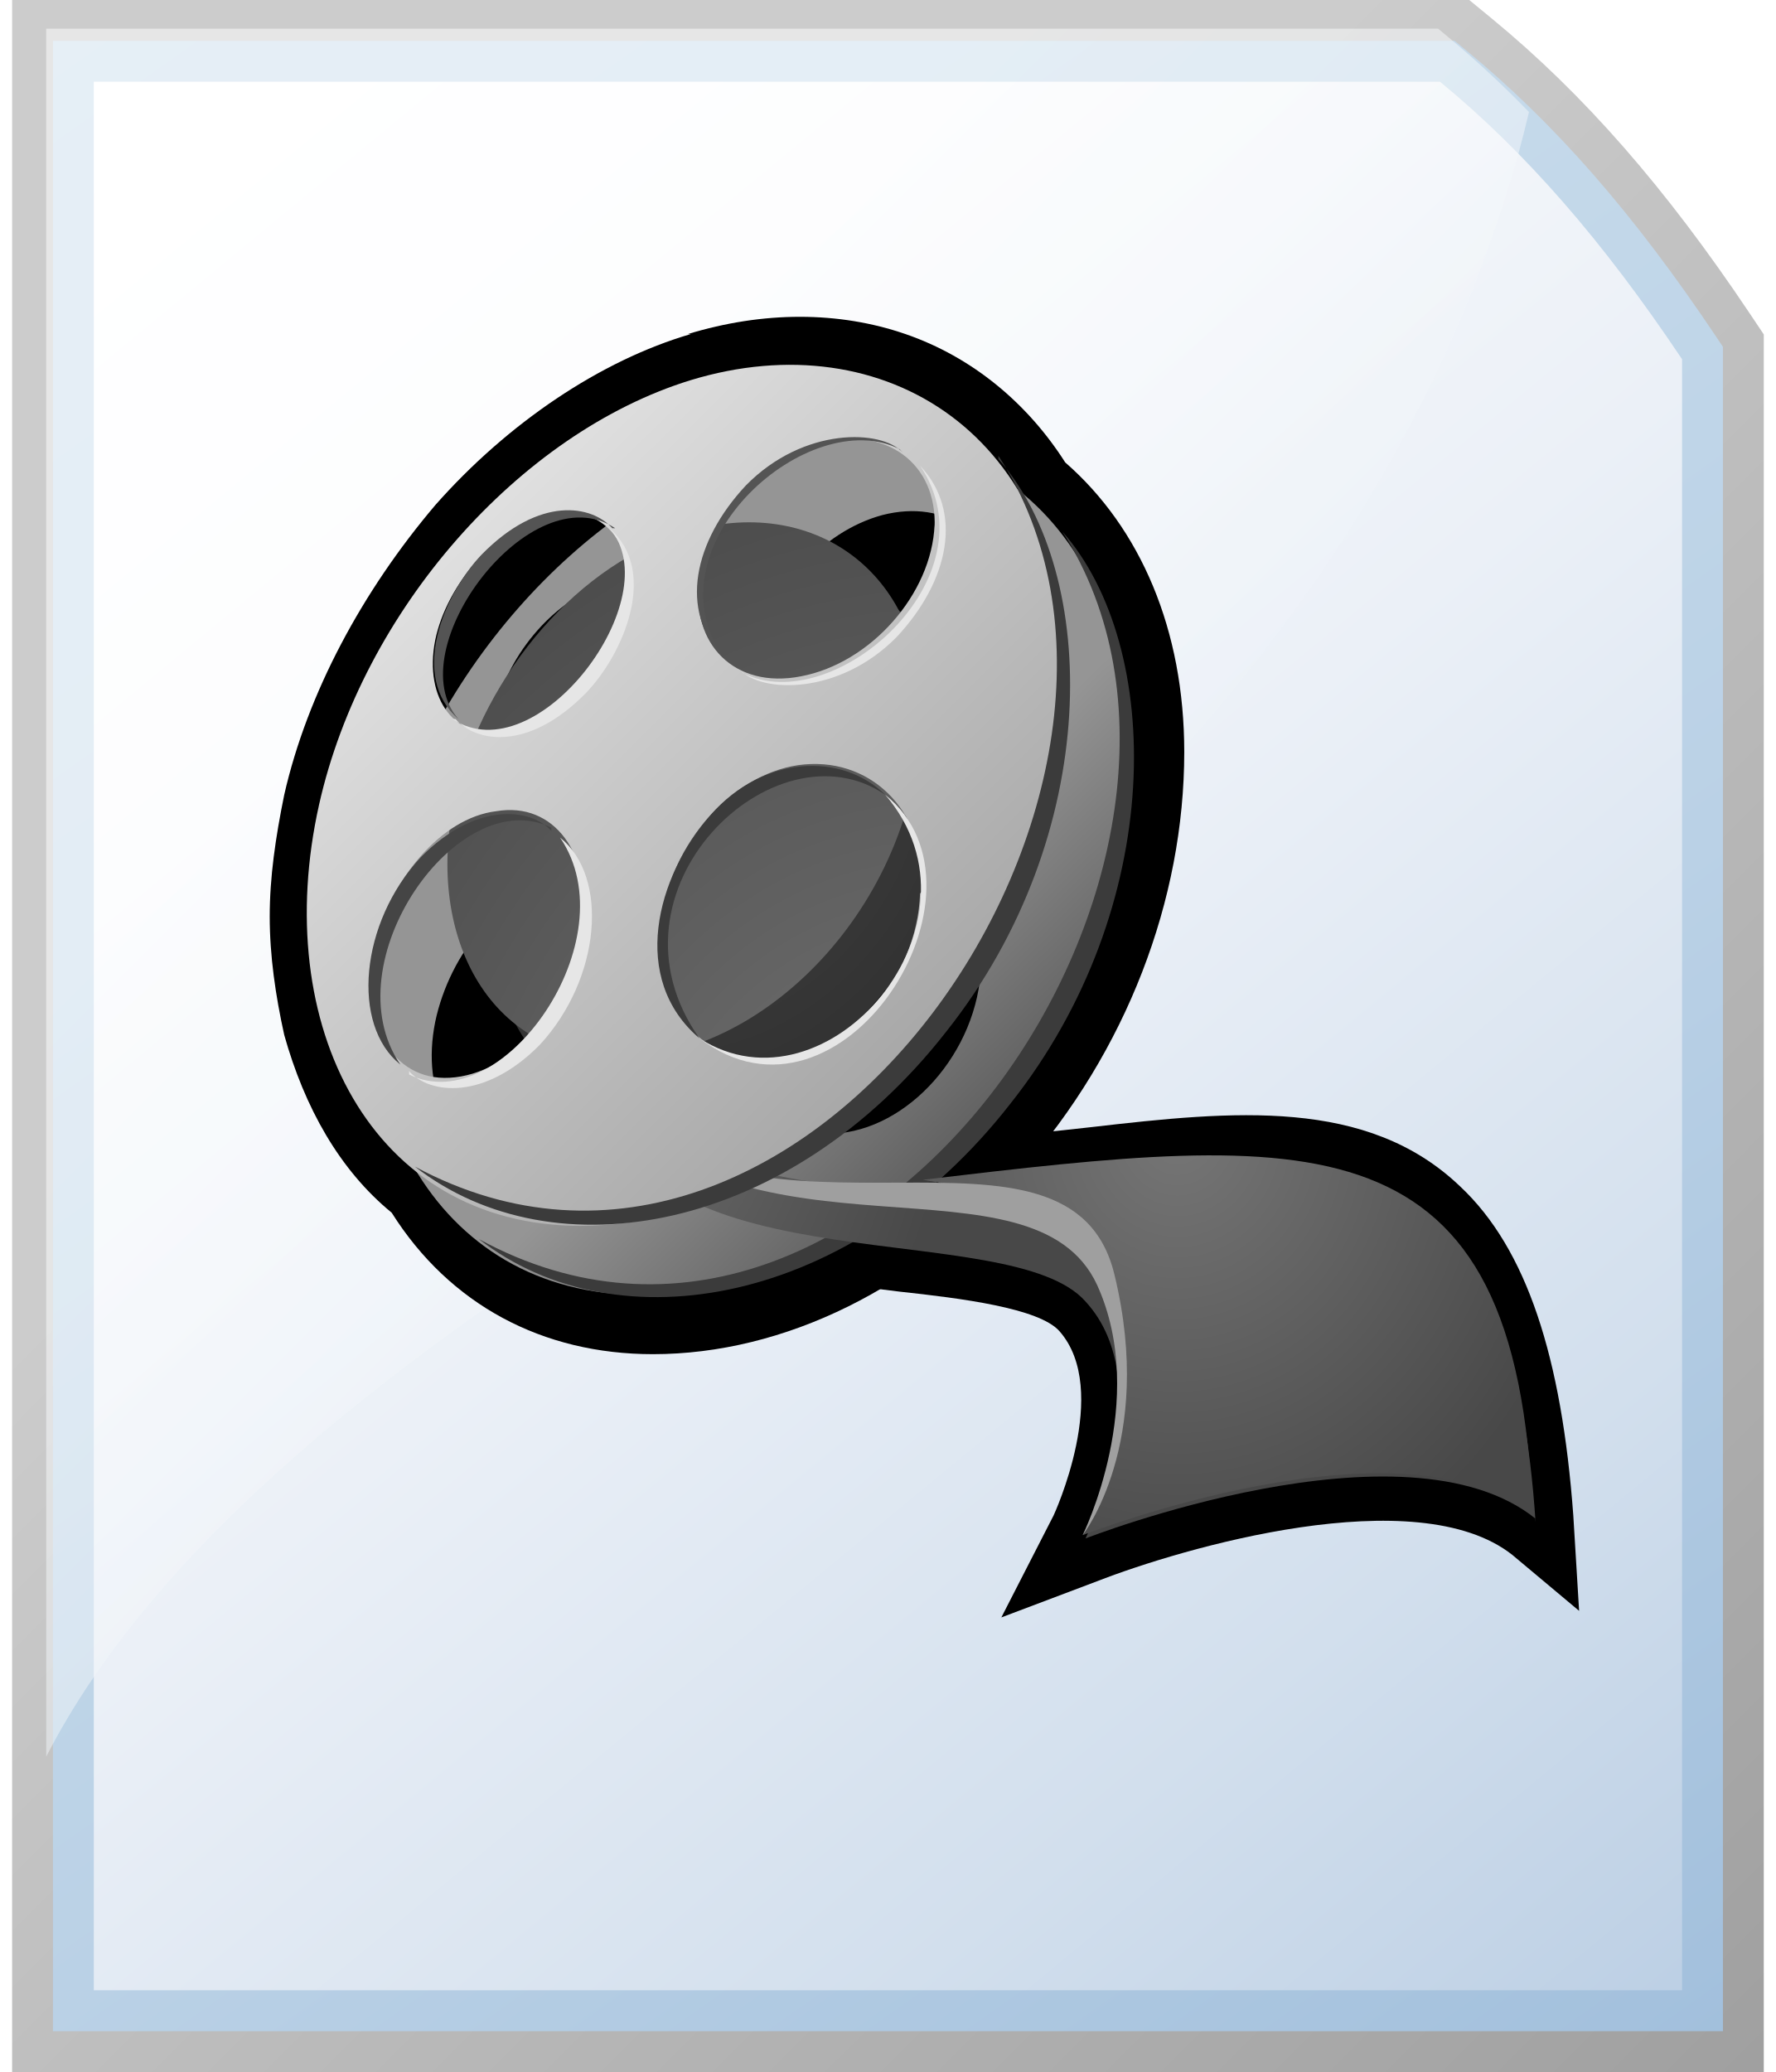
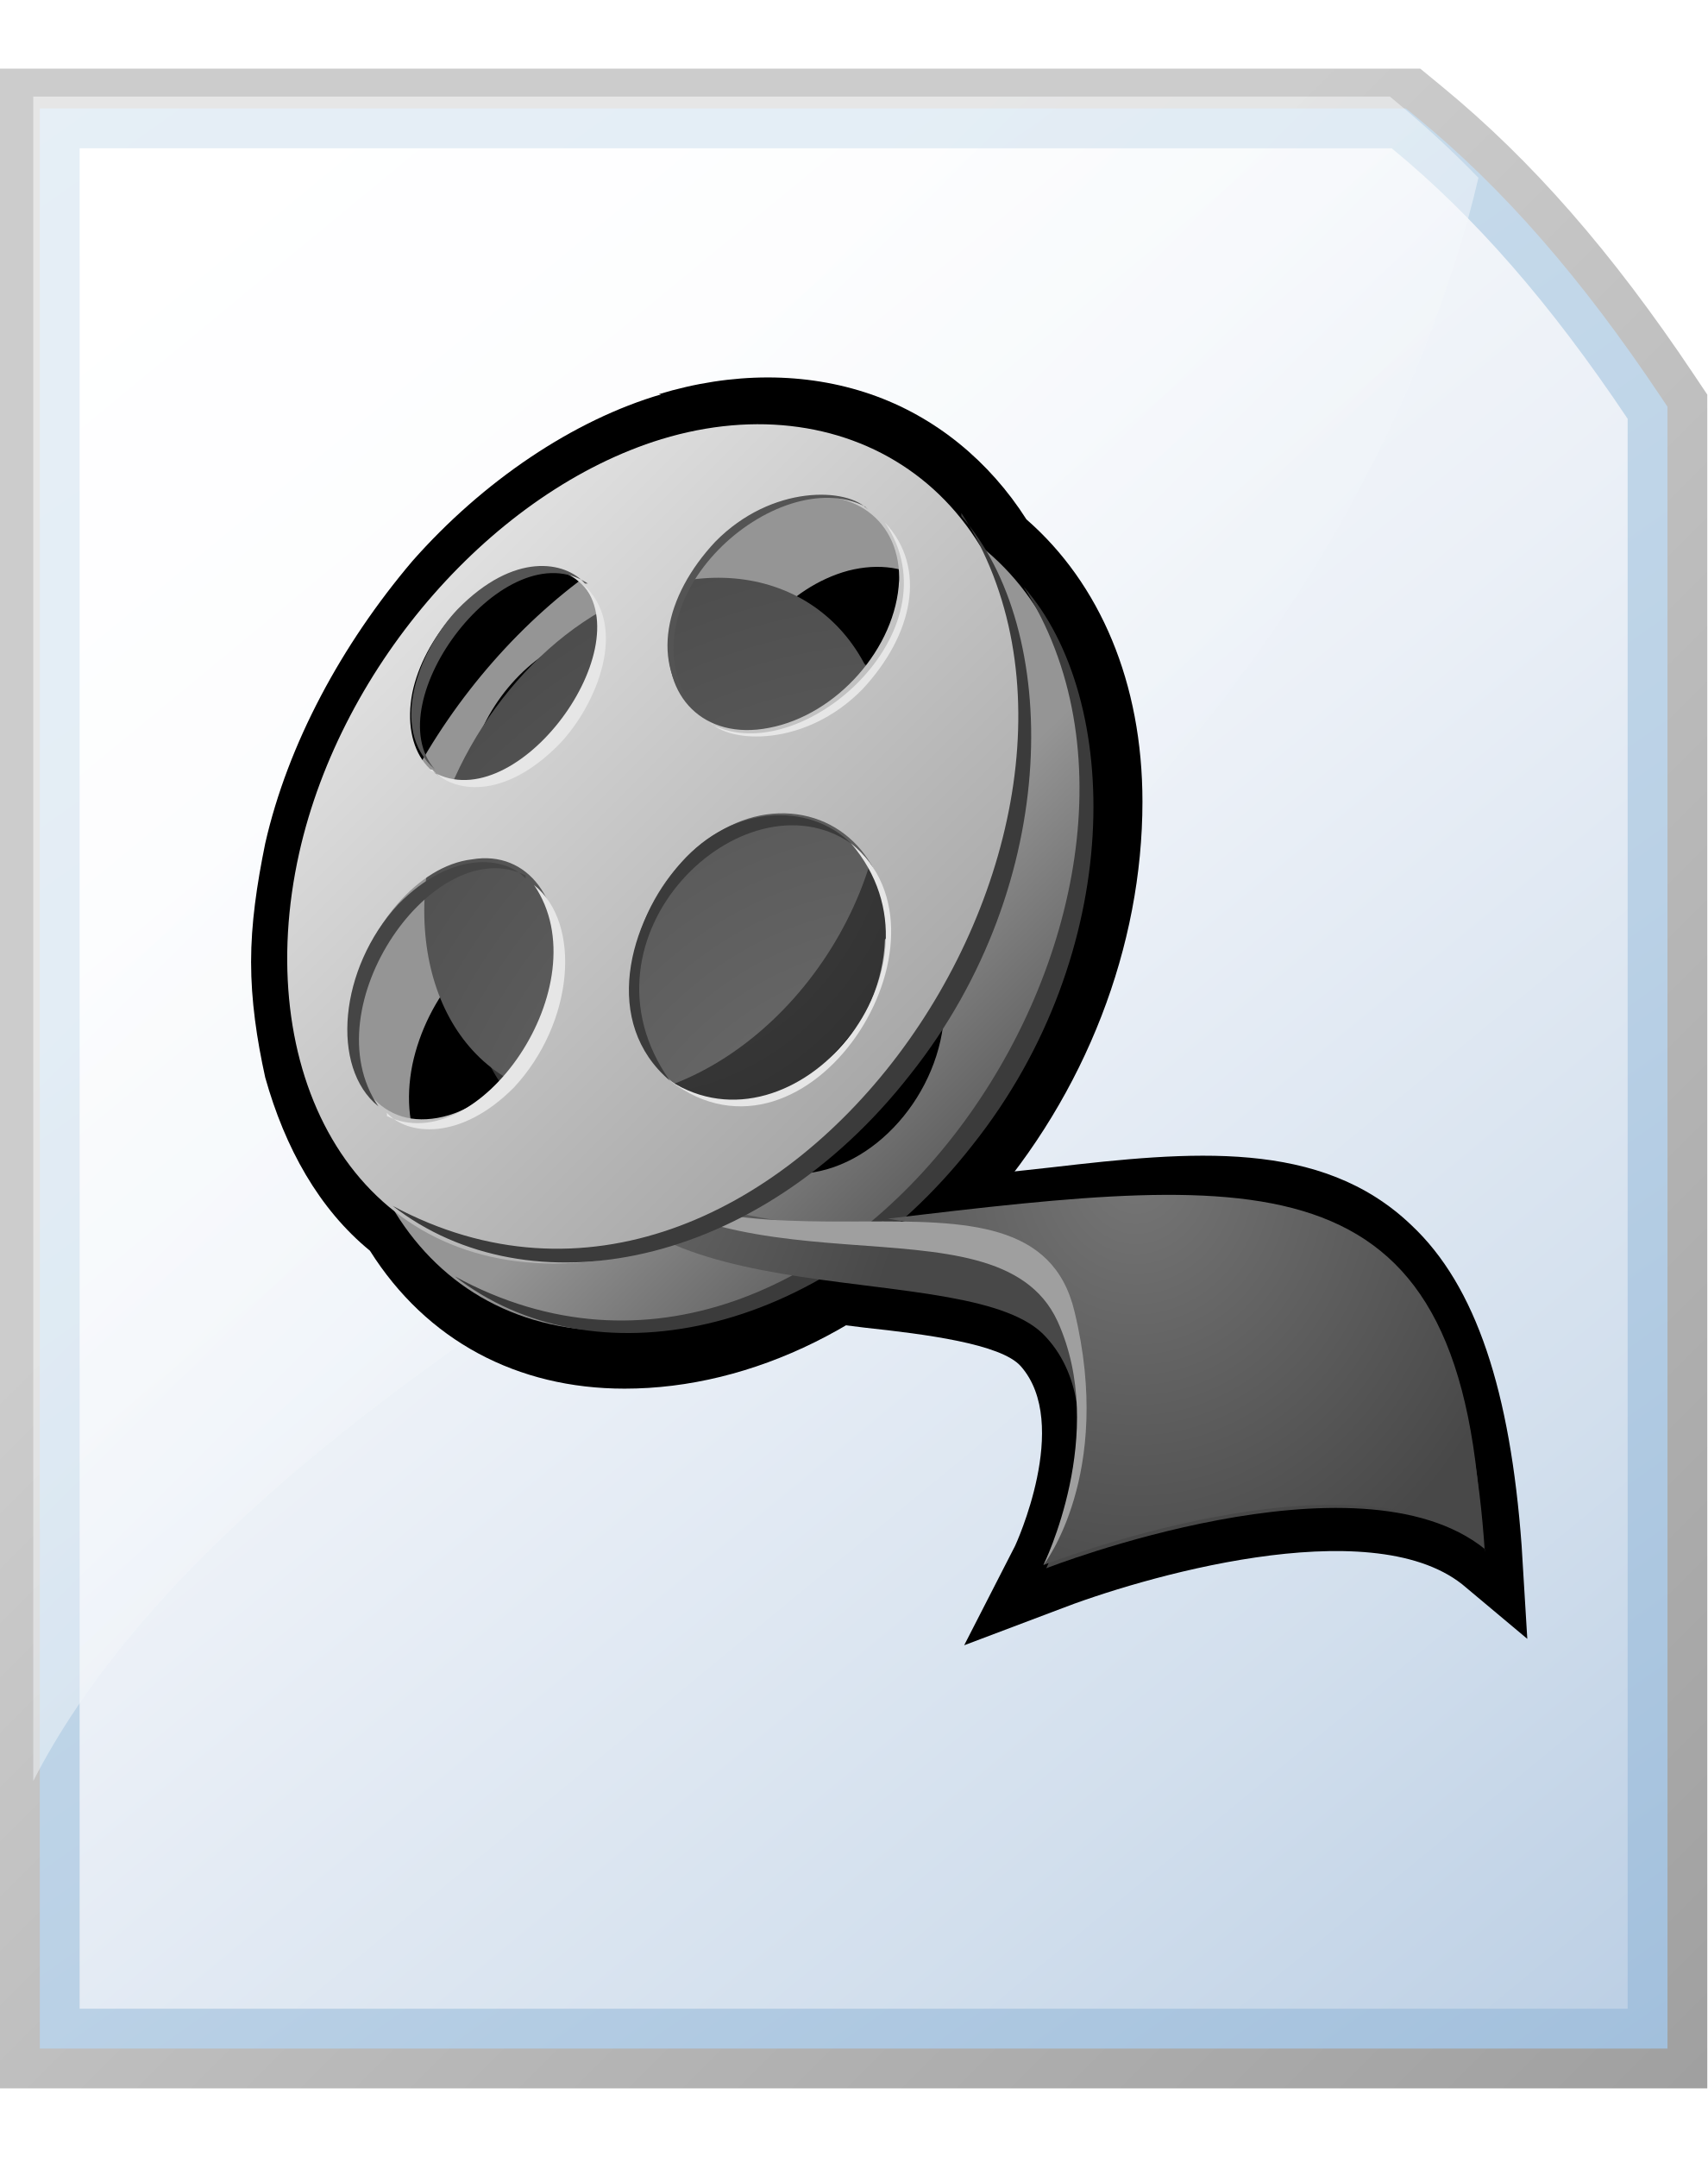
- <svg xmlns="http://www.w3.org/2000/svg" width="48pt" height="56pt" viewBox="0 0 204.755 242.183" style="overflow:visible;enable-background:new 0 0 204.755 242.183" xml:space="preserve" id="svg2555">
+ <svg xmlns="http://www.w3.org/2000/svg" width="38pt" height="48pt" viewBox="0 0 204.755 242.183" style="overflow:visible;enable-background:new 0 0 204.755 242.183" xml:space="preserve" id="svg2555">
  <defs id="defs2610">
    <linearGradient id="XMLID_1_" gradientUnits="userSpaceOnUse" x1="227.95" y1="263.235" x2="60.817" y2="96.103">
      <stop offset="0" style="stop-color:#999999" id="stop2558" />
      <stop offset="1" style="stop-color:#CCCCCC" id="stop2559" />
    </linearGradient>
    <linearGradient id="XMLID_2_" gradientUnits="userSpaceOnUse" x1="3.394" y1="-0.884" x2="194.059" y2="268.449">
      <stop offset="0" style="stop-color:#CCDEED" id="stop2565" />
      <stop offset="0.276" style="stop-color:#C7DBEB" id="stop2566" />
      <stop offset="0.586" style="stop-color:#BAD1E6" id="stop2567" />
      <stop offset="0.91" style="stop-color:#A4C1DD" id="stop2568" />
      <stop offset="1" style="stop-color:#9CBCDA" id="stop2569" />
    </linearGradient>
    <linearGradient id="XMLID_3_" gradientUnits="userSpaceOnUse" x1="3.712" y1="17.002" x2="186.379" y2="238.335">
      <stop offset="0" style="stop-color:#FFFFFF" id="stop2575" />
      <stop offset="0.223" style="stop-color:#FAFBFD" id="stop2576" />
      <stop offset="0.499" style="stop-color:#EBF0F7" id="stop2577" />
      <stop offset="0.801" style="stop-color:#D2DFED" id="stop2578" />
      <stop offset="1" style="stop-color:#BDD0E5" id="stop2579" />
    </linearGradient>
    <linearGradient id="XMLID_4_" gradientUnits="userSpaceOnUse" x1="49.848" y1="68.408" x2="161.446" y2="180.006">
      <stop offset="0" style="stop-color:#FFFFFF" id="stop2600" />
      <stop offset="0.232" style="stop-color:#FAFCFD" id="stop2601" />
      <stop offset="0.492" style="stop-color:#EDF2F8" id="stop2602" />
      <stop offset="0.764" style="stop-color:#D7E2EF" id="stop2603" />
      <stop offset="1" style="stop-color:#BDD0E5" id="stop2604" />
    </linearGradient>
  </defs>
  <path style="font-size:12;fill:url(#XMLID_1_);" d="M168.618,0H0v242.183h204.755V39.088l-1.614-2.411    c-9.829-14.695-19.416-25.659-30.169-34.503L170.329,0H168.618z" id="path2563" />
  <path style="font-size:12;fill:url(#XMLID_2_);" d="M166.906,4.775H4.775v232.633h195.206V40.538l-0.808-1.206    c-9.564-14.297-18.854-24.934-29.234-33.471l-1.321-1.087H166.906z" id="path2573" />
  <path style="font-size:12;fill:url(#XMLID_3_);" d="M9.55,9.55c0,8.97,0,214.111,0,223.082c8.861,0,176.793,0,185.654,0    c0-9.022,0-187.817,0-190.644c-9.271-13.861-18.327-24.237-28.299-32.438C163.612,9.55,18.454,9.55,9.55,9.55z" id="path2583" />
  <path style="font-size:12;opacity:0.5;fill:url(#XMLID_4_);" d="M64.162,146.834    c50.264-32.703,95.79-71.175,111.914-128.885c0.445-1.624,0.851-3.241,1.234-4.856c-3.024-3.116-6.115-5.983-9.306-8.646    l-1.313-1.095h-1.698H3.989v201.975C16.365,181.14,42.769,161.106,64.162,146.834z" id="path2608" />
  <g id="Layer_x0020_3" style="fill-rule:nonzero;clip-rule:nonzero;fill:#E6E6E6;stroke:#000000;stroke-miterlimit:4;" transform="matrix(3.3937,0,0,3.84617,-20.1138,8.2797)">
    <path style="fill:#000000;stroke:none;" d="M25,31.6c1.2,4.4,6.9,5,11.5,5.5c2.1,0.2,4.8,0.5,5.5,1.2c1.8,1.8-0.2,5.6-0.2,5.6L40,47l3.3-1.1c2.9-1,11-3.1,14.3-0.8l2.3,1.7l-0.2-2.9c-0.4-4.8-1.6-8.1-3.9-10c-3.2-2.7-7.8-2.3-12.7-1.8C38,32.6,32.1,33.2,27,30L24,28.2l0.9,3.3z" id="path4966" />
    <path style="fill:#000000;stroke:none;" d="M29.3,8c-3.1,0.8-6.3,2.7-8.8,5.2c-2.5,2.6-4.4,5.7-5.2,8.8c-0.3,1.3-0.5,2.5-0.5,3.7c0,1.2,0.2,2.4,0.5,3.6c0.7,2.2,1.9,4.1,3.7,5.4c2,2.8,5.2,4.3,9,4.3c4.5,0,9.2-2,12.7-5.6c3.6-3.6,5.6-8.2,5.6-12.7c0-3.7-1.5-6.8-4.1-8.8    c-1.3-1.8-3.2-3.2-5.5-3.9c-2.3-0.7-4.9-0.7-7.5,0z" id="path4967" />
    <linearGradient id="aigrd5" gradientUnits="userSpaceOnUse" x1="33.379" y1="26.736" x2="39.147" y2="33.361">
      <stop offset="0" style="stop-color:#959595" id="stop4969" />
      <stop offset="1" style="stop-color:#5B5B5B" id="stop4970" />
    </linearGradient>
    <path style="fill:url(#aigrd5);stroke:none;" d="M31.4,11.5c-5.9,1.6-11.3,7-12.8,12.9c-1.7,6.7,1.8,12.8,9,12.8c8.6,0,16.7-8.1,16.7-16.7c0-7.3-6.2-10.8-12.9-9z M27.7,28.3c-0.4,2.4-2.5,4.4-4.6,4.5c-2,0.1-3.1-1.7-2.6-3.9c0.5-2.1,2.3-4,4.2-4.2c2-0.3,3.3,1.3,3,3.5z M29.2,18.1    c-0.3,1.9-2.2,3.8-4.1,4.1c-1.8,0.3-2.9-1-2.5-2.8c0.4-1.7,2.1-3.4,3.8-3.8c1.8-0.4,3.1,0.7,2.8,2.5z M39.3,27.2c-0.1,2.6-2.5,5-5.1,5.1c-2.5,0.1-4.2-1.8-3.8-4.3c0.3-2.3,2.4-4.4,4.7-4.7c2.4-0.3,4.4,1.3,4.3,3.8z M39.8,16c-0.1,2.1-2.2,4.2-4.6,4.6    c-2.3,0.4-3.8-1-3.5-2.9c0.3-1.9,2.1-3.7,4.2-4.2c2.2-0.5,4,0.6,3.9,2.6z" id="path4971" />
    <radialGradient id="aigrd6" cx="28.258" cy="19.892" r="10.881" fx="28.258" fy="19.892" gradientUnits="userSpaceOnUse">
      <stop offset="0" style="stop-color:#454545" id="stop4973" />
      <stop offset="1" style="stop-color:#333333" id="stop4974" />
    </radialGradient>
    <path style="fill:url(#aigrd6);stroke:none;" d="M38.8,21.2c0,5.3-5.1,10.4-10.5,10.4c-4.5,0-6.7-3.8-5.6-8c1-3.7,4.3-7.1,8-8c4.2-1.1,8.1,1.1,8.1,5.6z" id="path4975" />
    <radialGradient id="aigrd7" cx="37.913" cy="36.582" r="26.97" fx="37.913" fy="36.582" gradientUnits="userSpaceOnUse">
      <stop offset="0" style="stop-color:#767676" id="stop4977" />
      <stop offset="1" style="stop-color:#484848" id="stop4978" />
    </radialGradient>
    <path style="fill:url(#aigrd7);stroke:none;" d="M37.2,19.6C37.2,25,32.1,30,26.8,30c-4.5,0-6.7-3.8-5.6-8c1-3.7,4.3-7.1,8-8c4.2-1.1,8.1,1.1,8.1,5.6z" id="path4979" />
    <path style="fill:#3B3B3B;stroke:none;" d="M42.1,14c3.5,3.5,3.6,11.4-1.8,17.4c-5.4,6.1-13.5,7.4-18.3,4.1C35.5,42,49.3,23.9,42.1,14z" id="path4980" />
    <radialGradient id="aigrd8" cx="24.097" cy="30.16" r="14.152" fx="24.097" fy="30.16" gradientUnits="userSpaceOnUse">
      <stop offset="0" style="stop-color:#767676" id="stop4982" />
      <stop offset="1" style="stop-color:#484848" id="stop4983" />
    </radialGradient>
    <path style="fill:url(#aigrd8);stroke:none;" d="M58.4,44c-4.5-3.2-15.5,0.6-15.5,0.6s2.6-4.7,0-7.2c-2.6-2.6-15-0.4-16.6-6.1c13.5,8.3,30.6-7.3,32.1,12.8z" id="path4984" />
    <radialGradient id="aigrd9" cx="46.069" cy="32.14" r="14.432" fx="46.069" fy="32.14" gradientUnits="userSpaceOnUse">
      <stop offset="0" style="stop-color:#767676" id="stop4986" />
      <stop offset="1" style="stop-color:#484848" id="stop4987" />
    </radialGradient>
    <path style="fill:url(#aigrd9);stroke:none;" d="M58.3,43.9c-4.5-3.2-15.5,0.6-15.5,0.6s5.8-9.2-5.5-10.8c13.4-1.4,20.5-2.1,21,10.2z" id="path4988" />
    <path style="fill:#9F9F9F;stroke:none;" d="M43.9,36.6c1.4,5.1-1.1,7.9-1.1,7.9s2.3-4.1,0.5-7.6c-2.2-4.2-12-0.3-17.1-5.7c5.3,5.3,16.2-0.2,17.7,5.4z" id="path4989" />
    <linearGradient id="aigrd10" gradientUnits="userSpaceOnUse" x1="13.512" y1="4.345" x2="41.283" y2="35.939">
      <stop offset="0" style="stop-color:#FFFFFF" id="stop4991" />
      <stop offset="1" style="stop-color:#959595" id="stop4992" />
    </linearGradient>
    <path style="fill:url(#aigrd10);stroke:none;" d="M29.3,9.4c-5.9,1.6-11.3,7-12.8,12.9c-1.7,6.7,1.8,12.8,9,12.8c8.6,0,16.7-8.1,16.7-16.7c0-7.3-6.2-10.8-12.9-9z M25.6,26.1c-0.4,2.4-2.5,4.4-4.6,4.5c-2,0.1-3.1-1.7-2.6-3.9c0.5-2.1,2.3-4,4.2-4.2c2-0.3,3.3,1.3,3,3.5z M27.1,16    c-0.3,1.9-2.2,3.8-4.1,4.1c-1.8,0.3-2.9-1-2.5-2.8c0.4-1.7,2.1-3.4,3.8-3.8c1.8-0.4,3.1,0.7,2.8,2.5z M37.2,25c-0.1,2.6-2.5,5-5.1,5.1c-2.5,0.1-4.2-1.8-3.8-4.3c0.3-2.3,2.4-4.4,4.7-4.7c2.4-0.3,4.4,1.3,4.3,3.8z M37.7,13.8c-0.1,2.1-2.2,4.2-4.6,4.6    c-2.3,0.4-3.8-1-3.5-2.9c0.3-1.9,2.1-3.7,4.2-4.2c2.2-0.5,4,0.6,3.9,2.6z" id="path4993" />
    <path style="fill:#3B3B3B;stroke:none;" d="M36,22c-1.5-1.3-4.2-1.2-6,0.6c-1.9,1.9-2.8,5-0.4,6.8C26,24.9,32.2,19.7,36,22z" id="path4994" />
    <path style="stroke:none;" d="M29.6,29.4c4.9,3.3,10.5-4.5,6.4-7.4c3.8,3.9-2,9.9-6.4,7.4z" id="path4995" />
    <path style="fill:#545454;stroke:none;" d="M26.6,13.9c-0.7-0.7-2.5-1-4.5,0.8c-1.3,1.2-2.5,3.7-0.8,5c-2.1-2.1,2.5-7.5,5.4-5.8z" id="path4996" />
    <path style="stroke:none;" d="M21.2,19.7c0.7,0.7,2.5,1,4.5-0.8c1.3-1.2,2.5-3.7,0.8-5c2.1,2.1-2.5,7.5-5.4,5.8z" id="path4997" />
    <path style="fill:#454545;stroke:none;" d="M24.5,23.1c-0.7-0.7-2.6-0.9-4.5,0.8c-2.1,2-2.4,5.1-0.7,6.3c-2.4-3.1,2-8.6,5.2-7.2z" id="path4998" />
    <path style="stroke:none;" d="M19.6,30.4c0.7,0.7,2.6,0.9,4.5-0.8c2.1-2,2.4-5.1,0.7-6.3c2.4,3.1-2,8.6-5.2,7.2z" id="path4999" />
    <path style="fill:#545454;stroke:none;" d="M36.6,11.6c-0.7-0.7-3.4-0.8-5.4,1c-1.8,1.7-2.3,3.8-0.8,5.2c-2.6-3.4,3-7.7,6.1-6.3z" id="path5000" />
    <path style="stroke:none;" d="M31,18.2c0.7,0.7,3.4,0.8,5.4-1c1.8-1.7,2.3-3.8,0.8-5.2c2.6,3.4-3,7.7-6.1,6.3z" id="path5001" />
    <path style="fill:#3B3B3B;stroke:none;" d="M39.9,11.8c3.5,3.5,3.6,11.4-1.8,17.4c-5.4,6.1-13.5,7.4-18.3,4.1c13.5,6.4,27.4-11.7,20.1-21.6z" id="path5002" />
  </g>
</svg>
